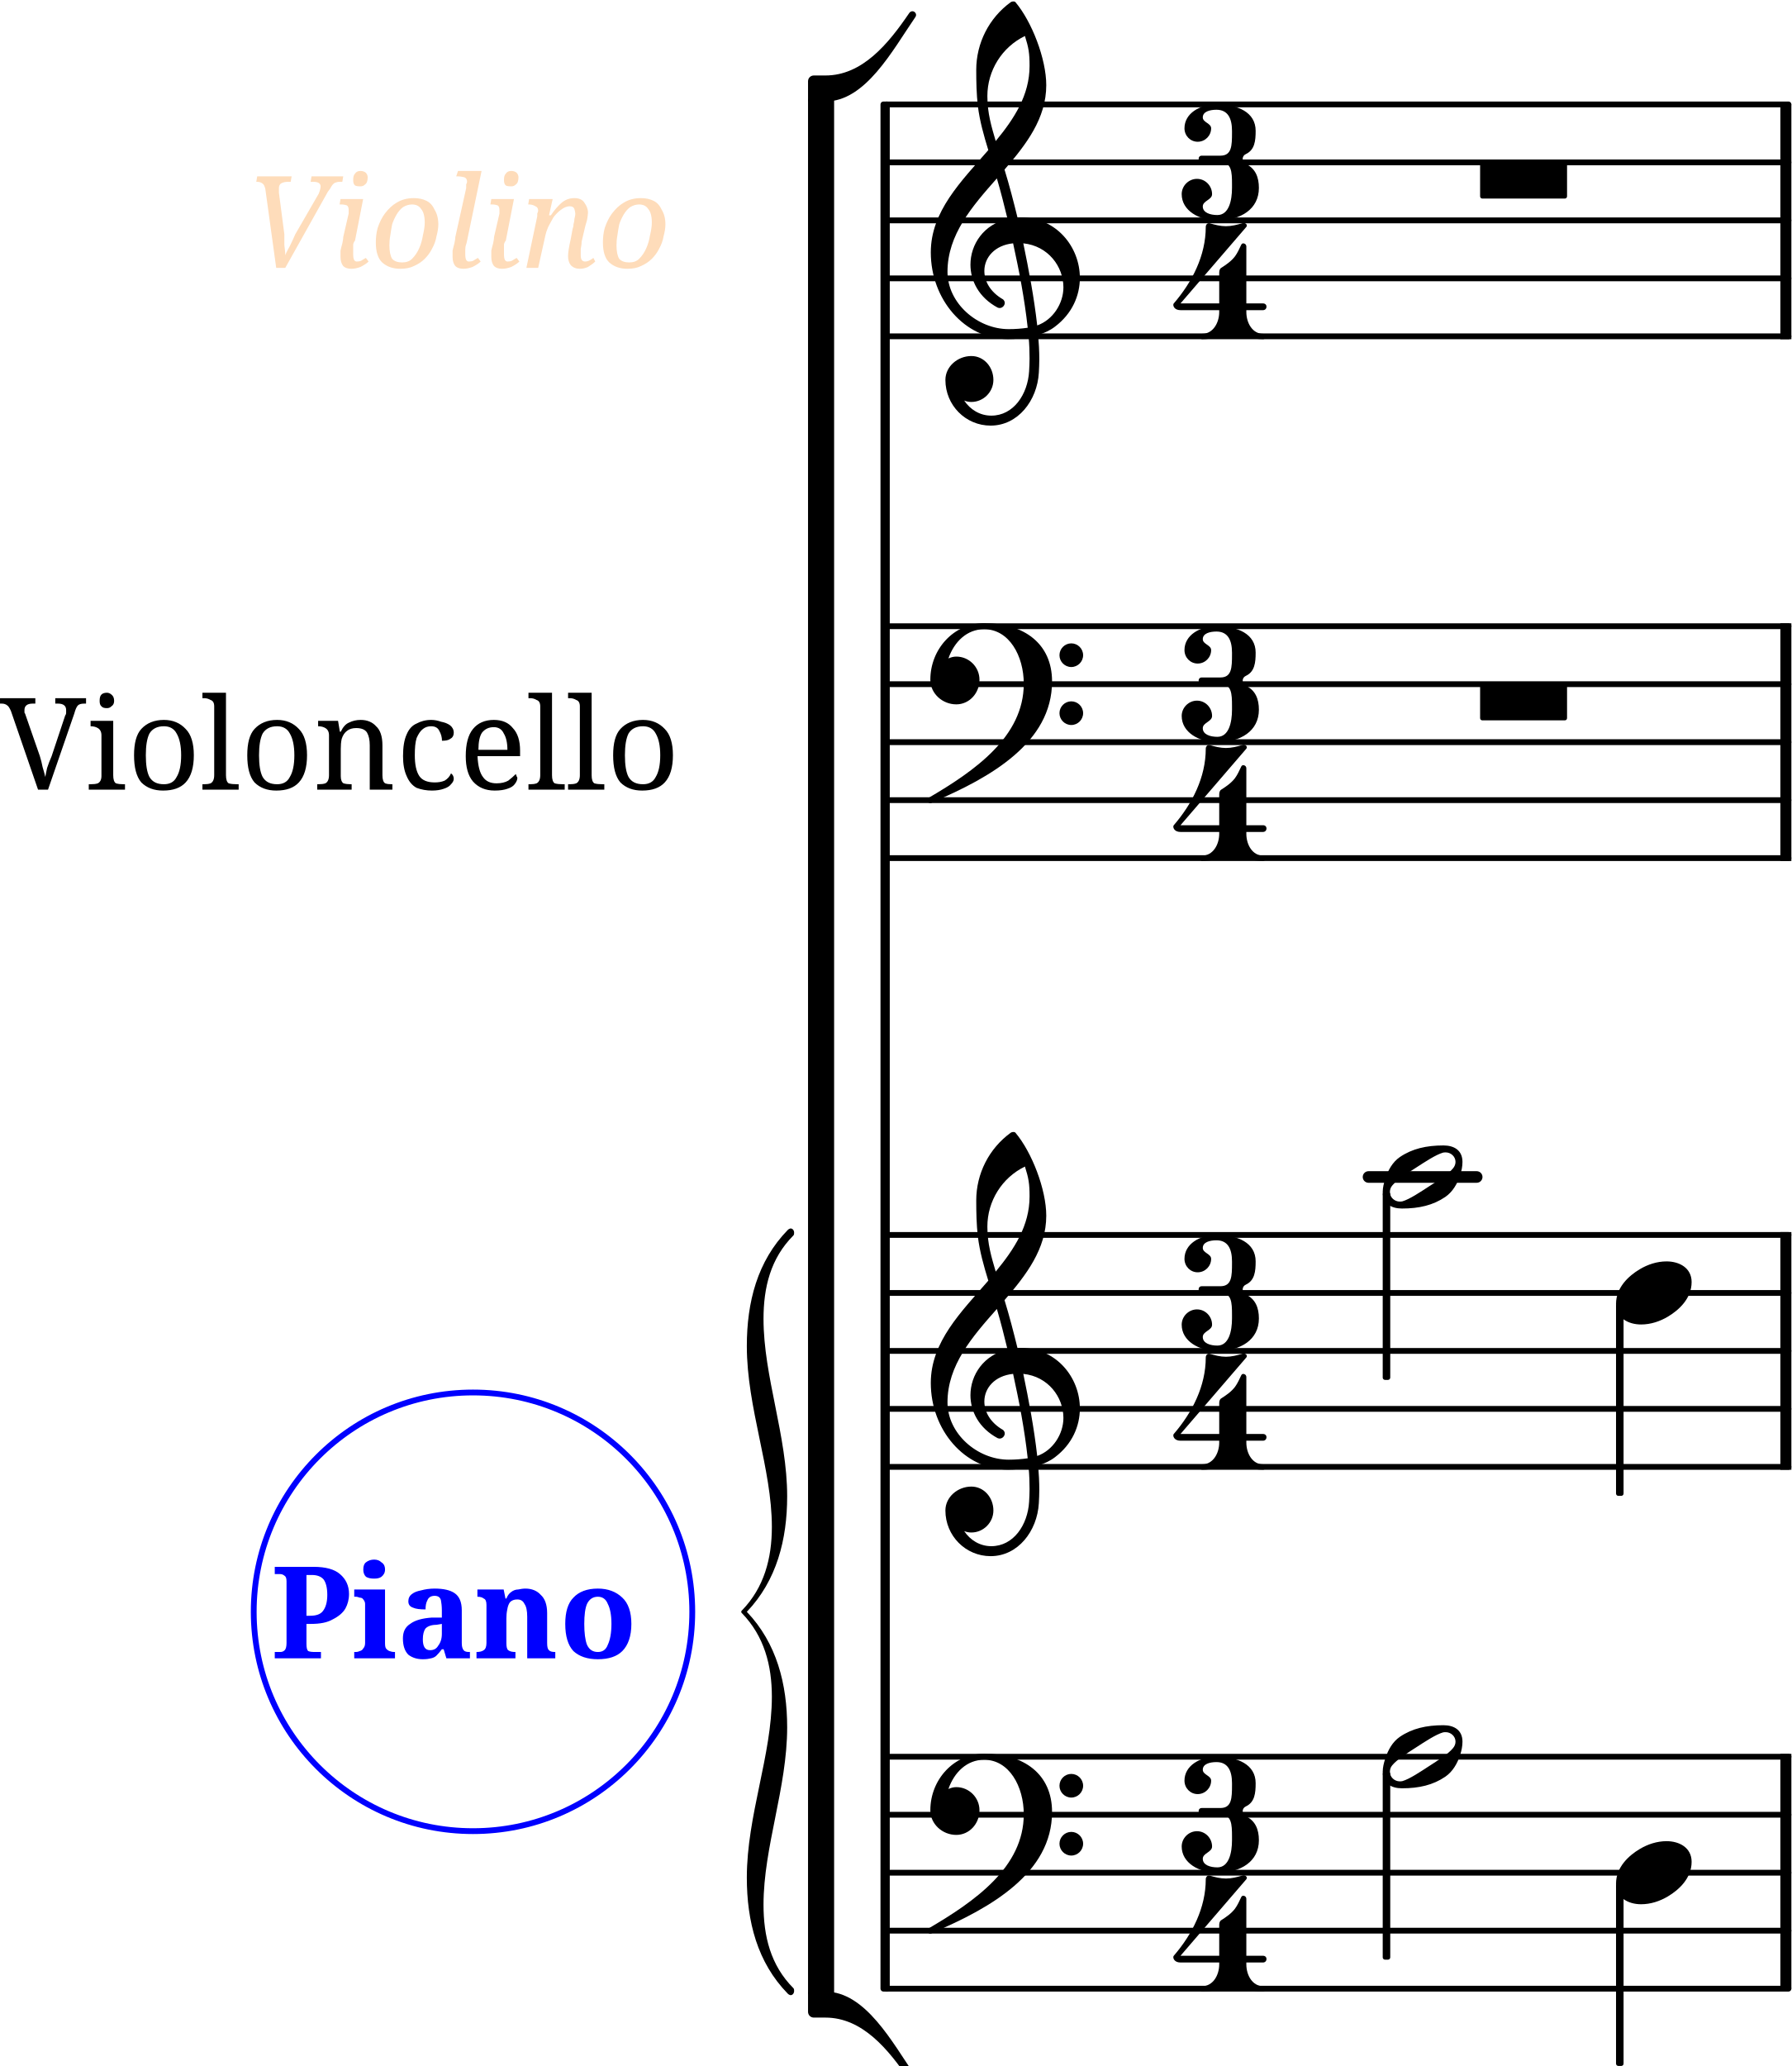
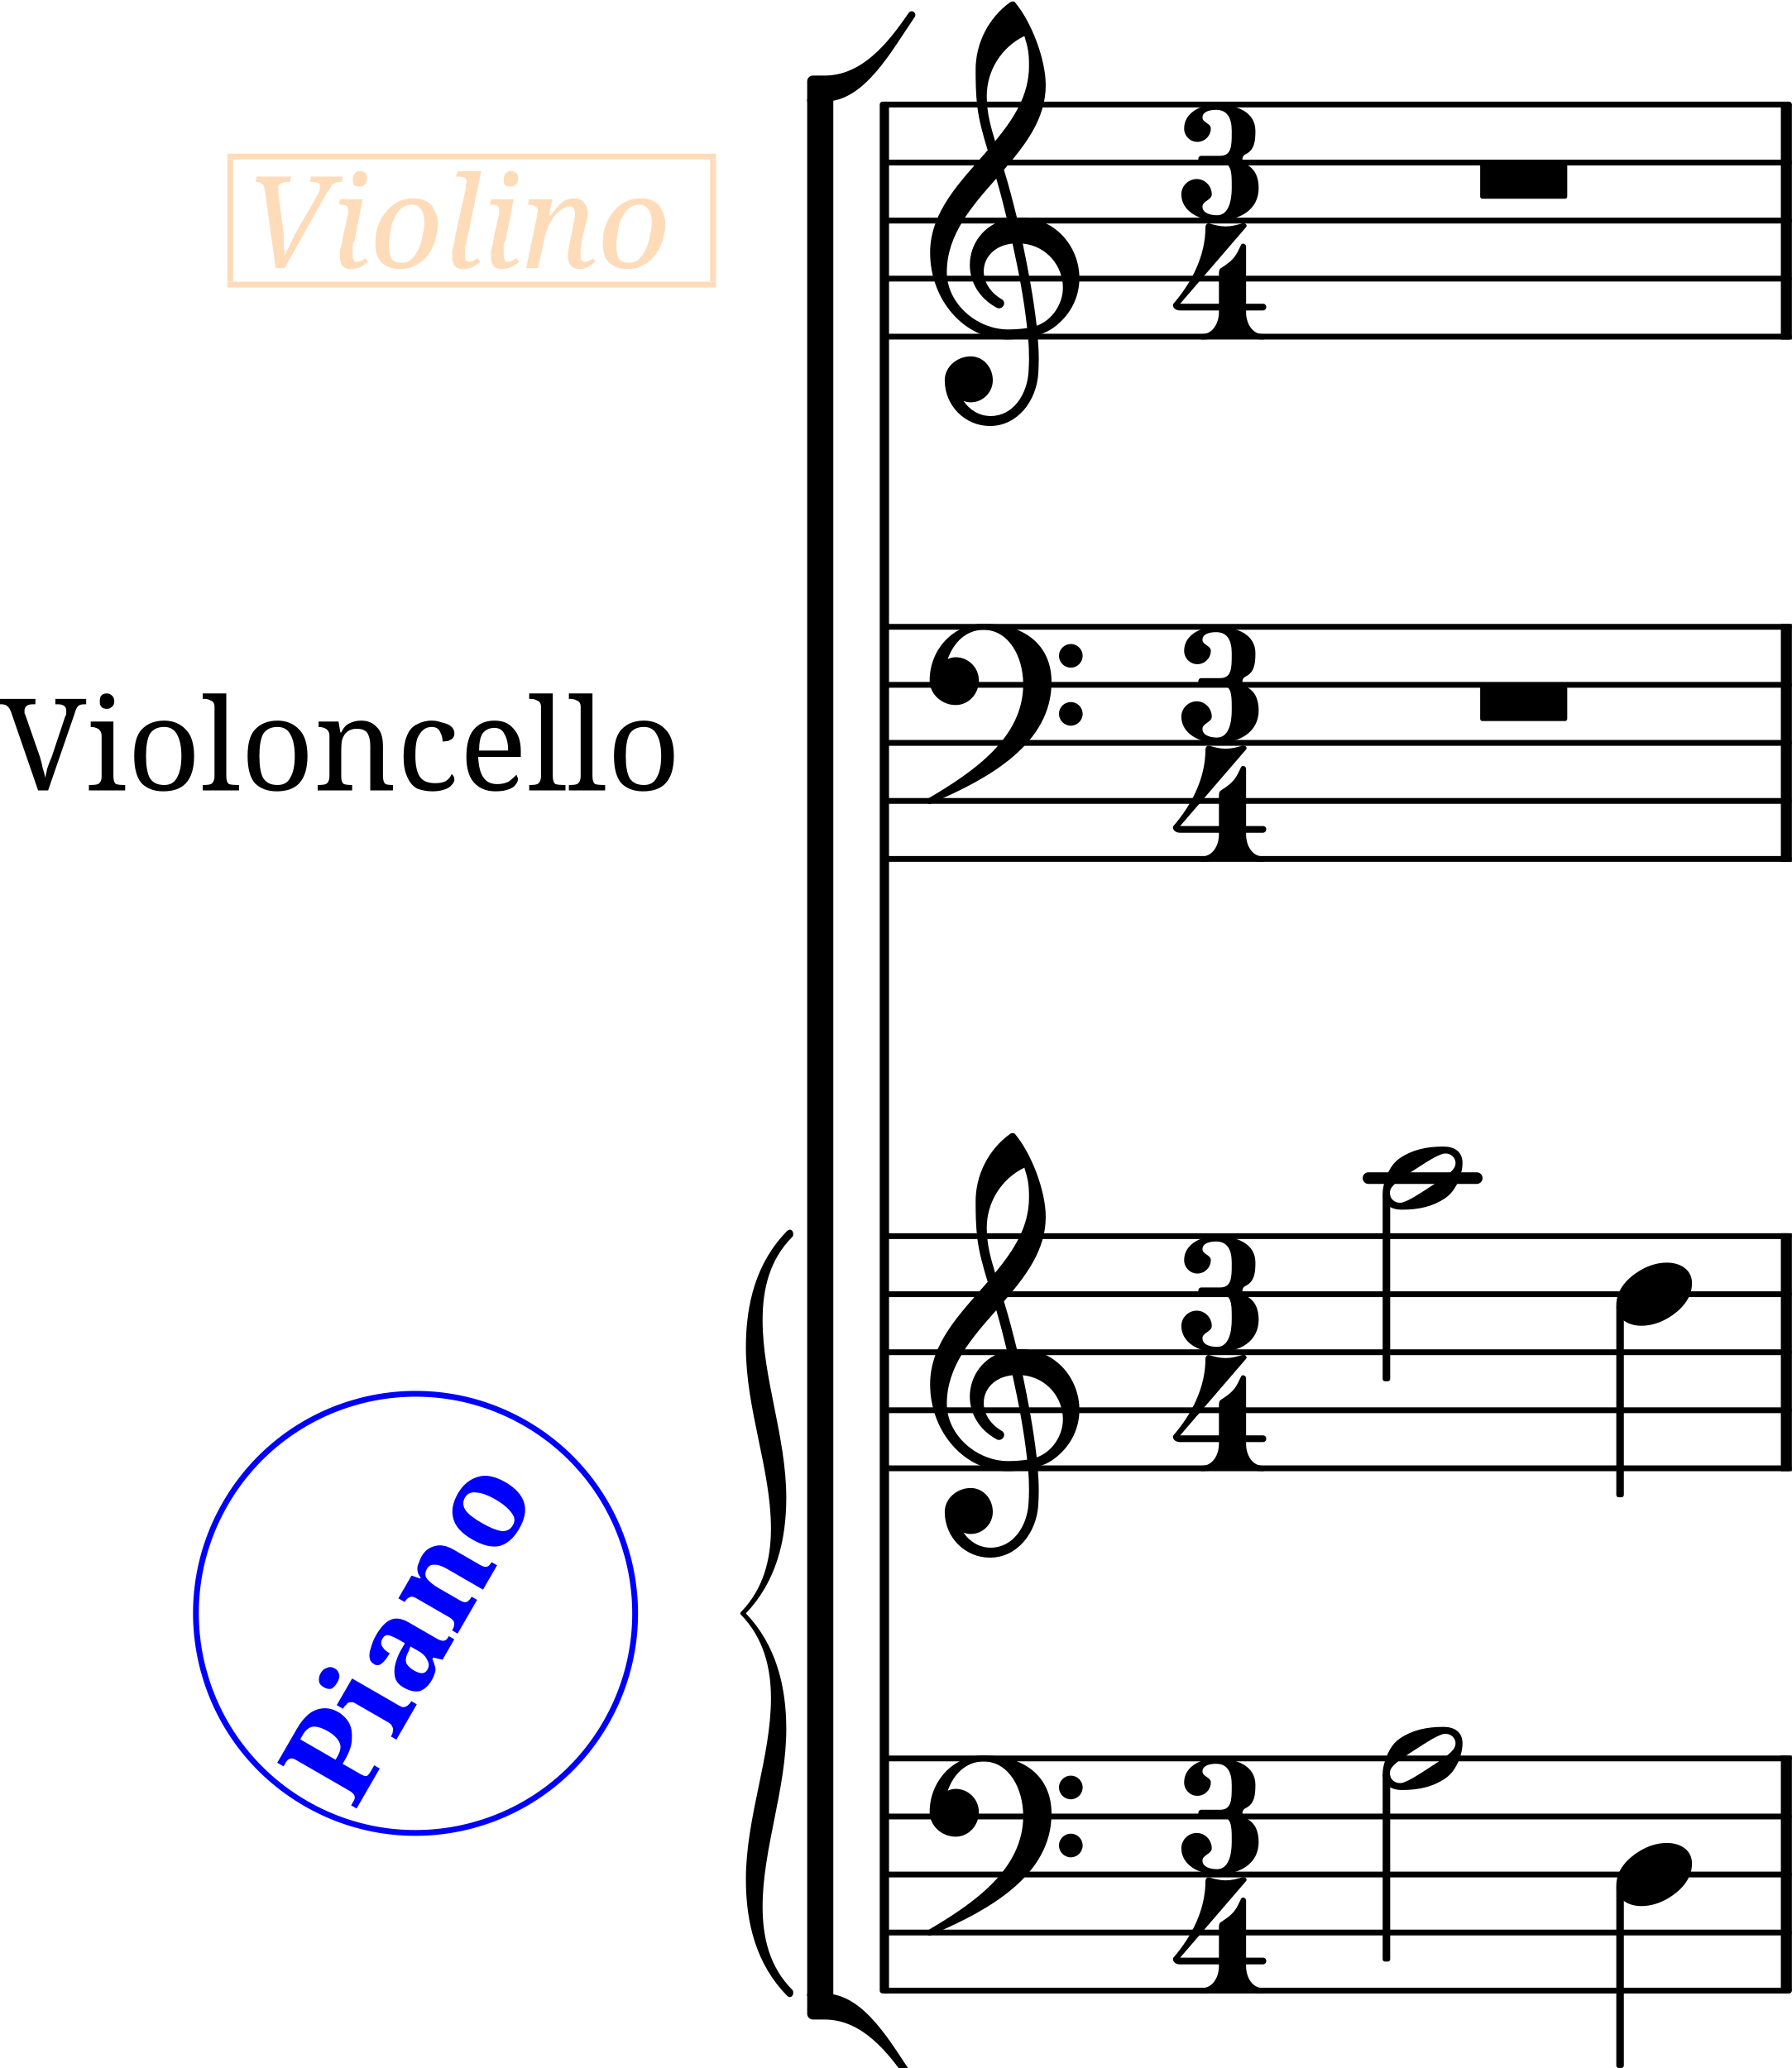
- <svg xmlns="http://www.w3.org/2000/svg" version="1.2" width="54.31mm" height="62.62mm" viewBox="-6.715 -0.024 30.906 35.633">
+ <svg xmlns="http://www.w3.org/2000/svg" version="1.2" width="54.25mm" height="62.62mm" viewBox="-6.681 -0.024 30.872 35.633">
  <style text="style/css">

tspan { white-space: pre; }

</style>
+   <rect transform="translate(24.0011, 23.276)" x="0" y="-2.05" width="0.19" height="4.1" ry="0" fill="currentColor" />
+   <rect transform="translate(24.0011, 12.776)" x="0" y="-2.05" width="0.19" height="4.1" ry="0" fill="currentColor" />
+   <rect transform="translate(24.0011, 32.276)" x="0" y="-2.05" width="0.19" height="4.05" ry="0" fill="currentColor" />
  <rect transform="translate(24.0011, 3.776)" x="0" y="-2" width="0.19" height="4.05" ry="0" fill="currentColor" />
-   <rect transform="translate(24.0011, 12.776)" x="0" y="-2.05" width="0.19" height="4.1" ry="0" fill="currentColor" />
-   <rect transform="translate(24.0011, 23.276)" x="0" y="-2.05" width="0.19" height="4.1" ry="0" fill="currentColor" />
-   <rect transform="translate(24.0011, 32.276)" x="0" y="-2.05" width="0.19" height="4.05" ry="0" fill="currentColor" />
  <line transform="translate(8.5358, 34.276)" stroke-linejoin="round" stroke-linecap="round" stroke-width="0.1" stroke="currentColor" x1="0.05" y1="-0" x2="15.605" y2="-0" />
  <line transform="translate(8.5358, 33.276)" stroke-linejoin="round" stroke-linecap="round" stroke-width="0.1" stroke="currentColor" x1="0.05" y1="-0" x2="15.605" y2="-0" />
  <line transform="translate(8.5358, 32.276)" stroke-linejoin="round" stroke-linecap="round" stroke-width="0.1" stroke="currentColor" x1="0.05" y1="-0" x2="15.605" y2="-0" />
  <line transform="translate(8.5358, 31.276)" stroke-linejoin="round" stroke-linecap="round" stroke-width="0.1" stroke="currentColor" x1="0.05" y1="-0" x2="15.605" y2="-0" />
  <line transform="translate(8.5358, 30.276)" stroke-linejoin="round" stroke-linecap="round" stroke-width="0.1" stroke="currentColor" x1="0.05" y1="-0" x2="15.605" y2="-0" />
  <line transform="translate(8.5358, 25.276)" stroke-linejoin="round" stroke-linecap="round" stroke-width="0.1" stroke="currentColor" x1="0.05" y1="-0" x2="15.605" y2="-0" />
  <line transform="translate(8.5358, 24.276)" stroke-linejoin="round" stroke-linecap="round" stroke-width="0.1" stroke="currentColor" x1="0.05" y1="-0" x2="15.605" y2="-0" />
  <line transform="translate(8.5358, 23.276)" stroke-linejoin="round" stroke-linecap="round" stroke-width="0.1" stroke="currentColor" x1="0.05" y1="-0" x2="15.605" y2="-0" />
  <line transform="translate(8.5358, 22.276)" stroke-linejoin="round" stroke-linecap="round" stroke-width="0.1" stroke="currentColor" x1="0.05" y1="-0" x2="15.605" y2="-0" />
  <line transform="translate(8.5358, 21.276)" stroke-linejoin="round" stroke-linecap="round" stroke-width="0.1" stroke="currentColor" x1="0.05" y1="-0" x2="15.605" y2="-0" />
-   <rect transform="translate(0, 20.276)" x="16.796" y="-0.1" width="2.066" height="0.2" ry="0.1" fill="currentColor" />
+   <line transform="translate(8.5358, 14.776)" stroke-linejoin="round" stroke-linecap="round" stroke-width="0.1" stroke="currentColor" x1="0.05" y1="-0" x2="15.605" y2="-0" />
+   <line transform="translate(8.5358, 13.776)" stroke-linejoin="round" stroke-linecap="round" stroke-width="0.1" stroke="currentColor" x1="0.05" y1="-0" x2="15.605" y2="-0" />
+   <line transform="translate(8.5358, 12.776)" stroke-linejoin="round" stroke-linecap="round" stroke-width="0.1" stroke="currentColor" x1="0.05" y1="-0" x2="15.605" y2="-0" />
+   <line transform="translate(8.5358, 11.776)" stroke-linejoin="round" stroke-linecap="round" stroke-width="0.1" stroke="currentColor" x1="0.05" y1="-0" x2="15.605" y2="-0" />
+   <line transform="translate(8.5358, 10.776)" stroke-linejoin="round" stroke-linecap="round" stroke-width="0.1" stroke="currentColor" x1="0.05" y1="-0" x2="15.605" y2="-0" />
  <line transform="translate(8.5358, 5.776)" stroke-linejoin="round" stroke-linecap="round" stroke-width="0.1" stroke="currentColor" x1="0.05" y1="-0" x2="15.605" y2="-0" />
  <line transform="translate(8.5358, 4.776)" stroke-linejoin="round" stroke-linecap="round" stroke-width="0.1" stroke="currentColor" x1="0.05" y1="-0" x2="15.605" y2="-0" />
  <line transform="translate(8.5358, 3.776)" stroke-linejoin="round" stroke-linecap="round" stroke-width="0.1" stroke="currentColor" x1="0.05" y1="-0" x2="15.605" y2="-0" />
  <line transform="translate(8.5358, 2.776)" stroke-linejoin="round" stroke-linecap="round" stroke-width="0.1" stroke="currentColor" x1="0.05" y1="-0" x2="15.605" y2="-0" />
  <line transform="translate(8.5358, 1.776)" stroke-linejoin="round" stroke-linecap="round" stroke-width="0.1" stroke="currentColor" x1="0.05" y1="-0" x2="15.605" y2="-0" />
-   <line transform="translate(8.5358, 14.776)" stroke-linejoin="round" stroke-linecap="round" stroke-width="0.1" stroke="currentColor" x1="0.05" y1="-0" x2="15.605" y2="-0" />
-   <line transform="translate(8.5358, 13.776)" stroke-linejoin="round" stroke-linecap="round" stroke-width="0.1" stroke="currentColor" x1="0.05" y1="-0" x2="15.605" y2="-0" />
-   <line transform="translate(8.5358, 12.776)" stroke-linejoin="round" stroke-linecap="round" stroke-width="0.1" stroke="currentColor" x1="0.05" y1="-0" x2="15.605" y2="-0" />
-   <line transform="translate(8.5358, 11.776)" stroke-linejoin="round" stroke-linecap="round" stroke-width="0.1" stroke="currentColor" x1="0.05" y1="-0" x2="15.605" y2="-0" />
-   <line transform="translate(8.5358, 10.776)" stroke-linejoin="round" stroke-linecap="round" stroke-width="0.1" stroke="currentColor" x1="0.05" y1="-0" x2="15.605" y2="-0" />
-   <rect transform="translate(21.231, 32.276)" x="-0.065" y="0.186" width="0.13" height="3.147" ry="0.04" fill="currentColor" />
-   <rect transform="translate(21.231, 23.276)" x="-0.065" y="-0.814" width="0.13" height="3.314" ry="0.04" fill="currentColor" />
-   <g class="note">
-     <path transform="translate(21.166, 32.276) scale(0.004, -0.004)" d="M218 136c55 0 108 -28 108 -89c0 -71 -55 -121 -102 -149c-35 -21 -75 -34 -116 -34c-55 0 -108 28 -108 89c0 71 55 121 102 149c35 21 75 34 116 34z" fill="currentColor" />
-   </g>
+   <rect transform="translate(0, 20.276)" x="16.796" y="-0.1" width="2.066" height="0.2" ry="0.1" fill="currentColor" />
  <g class="note">
    <path transform="translate(21.166, 22.276) scale(0.004, -0.004)" d="M218 136c55 0 108 -28 108 -89c0 -71 -55 -121 -102 -149c-35 -21 -75 -34 -116 -34c-55 0 -108 28 -108 89c0 71 55 121 102 149c35 21 75 34 116 34z" fill="currentColor" />
  </g>
  <g class="mRest">
    <path transform="translate(18.8209, 2.776) scale(0.004, -0.004)" d="M365 -156h-355c-6 0 -10 4 -10 10v136c0 6 4 10 10 10h355c6 0 10 -4 10 -10v-136c0 -6 -4 -10 -10 -10z" fill="currentColor" />
  </g>
+   <rect transform="translate(21.231, 32.276)" x="-0.065" y="0.186" width="0.13" height="3.147" ry="0.04" fill="currentColor" />
+   <rect transform="translate(21.231, 23.276)" x="-0.065" y="-0.814" width="0.13" height="3.314" ry="0.04" fill="currentColor" />
+   <g class="note">
+     <path transform="translate(21.166, 32.276) scale(0.004, -0.004)" d="M218 136c55 0 108 -28 108 -89c0 -71 -55 -121 -102 -149c-35 -21 -75 -34 -116 -34c-55 0 -108 28 -108 89c0 71 55 121 102 149c35 21 75 34 116 34z" fill="currentColor" />
+   </g>
  <path transform="translate(6.9258, 27.776) scale(0.004, -0.004)" d="M-15 -498c0 -261 -102 -516 -102 -765c0 -135 30 -261 129 -360c3 -3 3 -9 3 -12c0 -9 -6 -18 -15 -18c-3 0 -9 3 -12 6c-132 135 -177 312 -177 501c0 267 108 528 108 780c0 135 -33 261 -129 360c-3 3 -3 3 -3 6s0 3 3 6c96 99 129 225 129 360 c0 252 -108 513 -108 780c0 189 45 366 177 501c3 3 9 6 12 6c9 0 15 -9 15 -18c0 -3 0 -9 -3 -12c-99 -99 -129 -225 -129 -360c0 -249 102 -504 102 -765c0 -186 -45 -363 -174 -498c129 -135 174 -312 174 -498z" fill="currentColor" />
-   <g class="clef">
-     <path transform="translate(9.3358, 11.776) scale(0.004, -0.004)" d="M557 -125c0 28 23 51 51 51s51 -23 51 -51s-23 -51 -51 -51s-51 23 -51 51zM557 125c0 28 23 51 51 51s51 -23 51 -51s-23 -51 -51 -51s-51 23 -51 51zM232 263c172 0 293 -88 293 -251c0 -263 -263 -414 -516 -521c-3 -3 -6 -4 -9 -4c-7 0 -13 6 -13 13c0 3 1 6 4 9 c202 118 412 265 412 493c0 120 -63 235 -171 235c-74 0 -129 -54 -154 -126c11 5 22 8 34 8c55 0 100 -45 100 -100c0 -58 -44 -106 -100 -106c-60 0 -112 47 -112 106c0 133 102 244 232 244z" fill="currentColor" />
-   </g>
  <g class="meterSig">
    <path transform="translate(13.6724, 3.776) scale(0.004, -0.004)" d="M150 477c-29 0 -59 -8 -59 -33c0 -22 36 -25 36 -47c0 -32 -26 -58 -58 -58s-57 26 -57 58c0 65 67 103 138 103c91 0 169 -33 169 -114c0 -43 -4 -82 -42 -100c-9 -4 -14 -12 -14 -21s5 -18 14 -22c41 -19 56 -57 56 -103c0 -92 -79 -140 -179 -140 c-79 0 -154 42 -154 113c0 36 30 66 66 66s65 -30 65 -66c0 -25 -40 -28 -40 -53c0 -27 32 -37 63 -37c49 0 63 61 63 117v16c0 54 -2 94 -50 94h-80c-10 0 -14 8 -14 15s4 14 14 14h80c49 0 50 43 50 99v8c0 54 -18 91 -67 91z" fill="currentColor" />
    <path transform="translate(13.5358, 5.8246) scale(0.004, -0.004)" d="M204 307c22 14 44 29 60 50c11 15 19 33 27 50c2 4 5 6 9 6c6 0 13 -5 13 -14v-245h72c10 0 15 -7 15 -14s-5 -15 -15 -15h-72v-8c0 -48 27 -94 72 -94c8 0 12 -5 12 -11s-4 -12 -12 -12c-44 0 -87 13 -131 13s-87 -13 -131 -13c-8 0 -12 6 -12 12s4 11 12 11 c45 0 73 46 73 94v8h-167c-23 0 -31 14 -31 23c0 3 1 5 2 6c80 93 138 207 138 330c0 9 6 16 13 16h3c23 -7 47 -13 71 -13s48 6 71 13c2 1 3 1 5 1c11 0 18 -10 12 -17l-284 -330h167v131c0 8 1 17 8 22z" fill="currentColor" />
  </g>
  <g class="clef">
    <path transform="translate(9.3358, 4.776) scale(0.004, -0.004)" d="M376 262c4 0 9 1 13 1c155 0 256 -128 256 -261c0 -76 -33 -154 -107 -210c-22 -17 -47 -28 -73 -36c3 -35 5 -70 5 -105c0 -19 -1 -39 -2 -58c-7 -120 -90 -228 -208 -228c-108 0 -195 88 -195 197c0 58 53 103 112 103c54 0 95 -47 95 -103c0 -52 -43 -95 -95 -95 c-11 0 -21 2 -31 6c26 -39 68 -65 117 -65c96 0 157 92 163 191c1 18 2 37 2 55c0 31 -1 61 -4 92c-29 -5 -58 -8 -89 -8c-188 0 -333 172 -333 374c0 177 131 306 248 441c-19 62 -37 125 -45 190c-6 52 -7 104 -7 156c0 115 55 224 149 292c3 2 7 3 10 3c4 0 7 0 10 -3 c71 -84 133 -245 133 -358c0 -143 -86 -255 -180 -364c21 -68 39 -138 56 -207zM461 -203c68 24 113 95 113 164c0 90 -66 179 -173 190c24 -116 46 -231 60 -354zM74 28c0 -135 129 -247 264 -247c28 0 55 2 82 6c-14 127 -37 245 -63 364c-79 -8 -124 -61 -124 -119 c0 -44 25 -91 81 -123c5 -5 7 -10 7 -15c0 -11 -10 -22 -22 -22c-3 0 -6 1 -9 2c-80 43 -117 115 -117 185c0 88 58 174 160 197c-14 58 -29 117 -46 175c-107 -121 -213 -243 -213 -403zM408 1045c-99 -48 -162 -149 -162 -259c0 -74 18 -133 36 -194 c80 97 146 198 146 324c0 55 -4 79 -20 129z" fill="currentColor" />
  </g>
  <rect transform="translate(8.4758, 18.026)" x="0" y="-16.3" width="0.16" height="32.6" ry="0.05" fill="currentColor" />
  <path transform="translate(7.2258, 1.501) scale(0.004, -0.004)" d="M450 333c9 0 16 -8 16 -16c0 -3 -1 -6 -3 -9c-99 -144 -215 -364 -388 -364h-75v87c0 14 11 25 25 25h50c159 0 271 136 362 270c3 4 8 7 13 7z" fill="currentColor" />
  <path transform="translate(7.2258, 34.551) scale(0.004, -0.004)" d="M466 -317c0 -8 -7 -16 -16 -16c-5 0 -10 3 -13 7c-91 134 -203 270 -362 270h-50c-14 0 -25 11 -25 25v87h75c173 0 289 -220 388 -364c2 -3 3 -6 3 -9z" fill="currentColor" />
  <rect transform="translate(7.2258, 18.026)" x="0" y="-16.345" width="0.45" height="32.69" ry="0" fill="currentColor" />
-   <g class="meterSig">
-     <path transform="translate(13.6724, 12.776) scale(0.004, -0.004)" d="M150 477c-29 0 -59 -8 -59 -33c0 -22 36 -25 36 -47c0 -32 -26 -58 -58 -58s-57 26 -57 58c0 65 67 103 138 103c91 0 169 -33 169 -114c0 -43 -4 -82 -42 -100c-9 -4 -14 -12 -14 -21s5 -18 14 -22c41 -19 56 -57 56 -103c0 -92 -79 -140 -179 -140 c-79 0 -154 42 -154 113c0 36 30 66 66 66s65 -30 65 -66c0 -25 -40 -28 -40 -53c0 -27 32 -37 63 -37c49 0 63 61 63 117v16c0 54 -2 94 -50 94h-80c-10 0 -14 8 -14 15s4 14 14 14h80c49 0 50 43 50 99v8c0 54 -18 91 -67 91z" fill="currentColor" />
-     <path transform="translate(13.5358, 14.8246) scale(0.004, -0.004)" d="M204 307c22 14 44 29 60 50c11 15 19 33 27 50c2 4 5 6 9 6c6 0 13 -5 13 -14v-245h72c10 0 15 -7 15 -14s-5 -15 -15 -15h-72v-8c0 -48 27 -94 72 -94c8 0 12 -5 12 -11s-4 -12 -12 -12c-44 0 -87 13 -131 13s-87 -13 -131 -13c-8 0 -12 6 -12 12s4 11 12 11 c45 0 73 46 73 94v8h-167c-23 0 -31 14 -31 23c0 3 1 5 2 6c80 93 138 207 138 330c0 9 6 16 13 16h3c23 -7 47 -13 71 -13s48 6 71 13c2 1 3 1 5 1c11 0 18 -10 12 -17l-284 -330h167v131c0 8 1 17 8 22z" fill="currentColor" />
+   <g class="clef">
+     <path transform="translate(9.3358, 11.776) scale(0.004, -0.004)" d="M557 -125c0 28 23 51 51 51s51 -23 51 -51s-23 -51 -51 -51s-51 23 -51 51zM557 125c0 28 23 51 51 51s51 -23 51 -51s-23 -51 -51 -51s-51 23 -51 51zM232 263c172 0 293 -88 293 -251c0 -263 -263 -414 -516 -521c-3 -3 -6 -4 -9 -4c-7 0 -13 6 -13 13c0 3 1 6 4 9 c202 118 412 265 412 493c0 120 -63 235 -171 235c-74 0 -129 -54 -154 -126c11 5 22 8 34 8c55 0 100 -45 100 -100c0 -58 -44 -106 -100 -106c-60 0 -112 47 -112 106c0 133 102 244 232 244z" fill="currentColor" />
  </g>
  <g color="rgb(0%, 0%, 100%)">
-     <text transform="translate(-2.0371, 28.5784)" font-family="serif" font-weight="bold" font-size="2.2" text-anchor="start" fill="currentColor">
-       <tspan>Piano</tspan>
-     </text>
-     <circle transform="translate(1.4455, 27.776)" stroke-linejoin="round" stroke-linecap="round" fill="none" stroke="currentColor" stroke-width="0.1" r="3.783" />
+     <g transform="rotate(-60, 0.478, 27.776)">
+       <text transform="translate(-3.0046, 28.5784)" font-family="serif" font-weight="bold" font-size="2.2" text-anchor="start" fill="currentColor">
+         <tspan>Piano</tspan>
+       </text>
+       <circle transform="translate(0.478, 27.776)" stroke-linejoin="round" stroke-linecap="round" fill="none" stroke="currentColor" stroke-width="0.1" r="3.783" />
+     </g>
  </g>
-   <text transform="translate(-6.7147, 13.5954)" font-family="serif" font-size="2.2" text-anchor="start" fill="currentColor">
+   <text transform="translate(-6.6806, 13.5954)" font-family="serif" font-size="2.2" text-anchor="start" fill="currentColor">
    <tspan>Violoncello</tspan>
  </text>
  <g class="mRest">
    <path transform="translate(18.8209, 11.776) scale(0.004, -0.004)" d="M365 -156h-355c-6 0 -10 4 -10 10v136c0 6 4 10 10 10h355c6 0 10 -4 10 -10v-136c0 -6 -4 -10 -10 -10z" fill="currentColor" />
  </g>
  <g color="rgb(99.608%, 86.275%, 72.941%)">
-     <text transform="translate(-2.4809, 4.5954)" font-family="serif" font-style="italic" font-size="2.2" text-anchor="start" fill="currentColor">
+     <rect transform="translate(-2.4639, 4.9296)" x="-0.3" y="-0.1" width="8.419" height="0.1" ry="0" fill="currentColor" />
+     <rect transform="translate(-2.4639, 2.7224)" x="-0.3" y="-0.1" width="8.419" height="0.1" ry="0" fill="currentColor" />
+     <rect transform="translate(-2.7639, 4.5954)" x="0" y="-1.873" width="0.1" height="2.107" ry="0" fill="currentColor" />
+     <rect transform="translate(5.555, 4.5954)" x="0" y="-1.873" width="0.1" height="2.107" ry="0" fill="currentColor" />
+     <text transform="translate(-2.4639, 4.5954)" font-family="serif" font-style="italic" font-size="2.2" text-anchor="start" fill="currentColor">
      <tspan>Violino</tspan>
    </text>
  </g>
-   <rect transform="translate(17.2056, 23.276)" x="-0.065" y="-2.741" width="0.13" height="3.241" ry="0.04" fill="currentColor" />
-   <rect transform="translate(17.2056, 32.276)" x="-0.065" y="-1.741" width="0.13" height="3.241" ry="0.04" fill="currentColor" />
  <g class="note">
    <path transform="translate(17.1406, 20.276) scale(0.004, -0.004)" d="M314 65c0 24 -21 41 -42 41c-4 0 -8 0 -12 -1c-31 -9 -78 -40 -115 -64s-84 -53 -104 -78c-7 -8 -10 -18 -10 -28c0 -24 21 -41 42 -41c4 0 8 0 12 1c31 9 77 40 114 64s84 53 104 78c7 8 11 18 11 28zM262 136c46 0 82 -21 82 -71c0 -19 -4 -39 -10 -57 c-12 -37 -32 -72 -64 -94c-53 -36 -113 -50 -187 -50c-46 0 -83 21 -83 71c0 19 5 39 11 57c12 37 31 72 63 94c53 36 114 50 188 50z" fill="currentColor" />
  </g>
+   <rect transform="translate(17.2056, 32.276)" x="-0.065" y="-1.741" width="0.13" height="3.241" ry="0.04" fill="currentColor" />
+   <rect transform="translate(17.2056, 23.276)" x="-0.065" y="-2.741" width="0.13" height="3.241" ry="0.04" fill="currentColor" />
  <g class="meterSig">
    <path transform="translate(13.6724, 32.276) scale(0.004, -0.004)" d="M150 477c-29 0 -59 -8 -59 -33c0 -22 36 -25 36 -47c0 -32 -26 -58 -58 -58s-57 26 -57 58c0 65 67 103 138 103c91 0 169 -33 169 -114c0 -43 -4 -82 -42 -100c-9 -4 -14 -12 -14 -21s5 -18 14 -22c41 -19 56 -57 56 -103c0 -92 -79 -140 -179 -140 c-79 0 -154 42 -154 113c0 36 30 66 66 66s65 -30 65 -66c0 -25 -40 -28 -40 -53c0 -27 32 -37 63 -37c49 0 63 61 63 117v16c0 54 -2 94 -50 94h-80c-10 0 -14 8 -14 15s4 14 14 14h80c49 0 50 43 50 99v8c0 54 -18 91 -67 91z" fill="currentColor" />
    <path transform="translate(13.5358, 34.3246) scale(0.004, -0.004)" d="M204 307c22 14 44 29 60 50c11 15 19 33 27 50c2 4 5 6 9 6c6 0 13 -5 13 -14v-245h72c10 0 15 -7 15 -14s-5 -15 -15 -15h-72v-8c0 -48 27 -94 72 -94c8 0 12 -5 12 -11s-4 -12 -12 -12c-44 0 -87 13 -131 13s-87 -13 -131 -13c-8 0 -12 6 -12 12s4 11 12 11 c45 0 73 46 73 94v8h-167c-23 0 -31 14 -31 23c0 3 1 5 2 6c80 93 138 207 138 330c0 9 6 16 13 16h3c23 -7 47 -13 71 -13s48 6 71 13c2 1 3 1 5 1c11 0 18 -10 12 -17l-284 -330h167v131c0 8 1 17 8 22z" fill="currentColor" />
  </g>
  <g class="clef">
    <path transform="translate(9.3358, 31.276) scale(0.004, -0.004)" d="M557 -125c0 28 23 51 51 51s51 -23 51 -51s-23 -51 -51 -51s-51 23 -51 51zM557 125c0 28 23 51 51 51s51 -23 51 -51s-23 -51 -51 -51s-51 23 -51 51zM232 263c172 0 293 -88 293 -251c0 -263 -263 -414 -516 -521c-3 -3 -6 -4 -9 -4c-7 0 -13 6 -13 13c0 3 1 6 4 9 c202 118 412 265 412 493c0 120 -63 235 -171 235c-74 0 -129 -54 -154 -126c11 5 22 8 34 8c55 0 100 -45 100 -100c0 -58 -44 -106 -100 -106c-60 0 -112 47 -112 106c0 133 102 244 232 244z" fill="currentColor" />
  </g>
  <g class="note">
    <path transform="translate(17.1406, 30.276) scale(0.004, -0.004)" d="M314 65c0 24 -21 41 -42 41c-4 0 -8 0 -12 -1c-31 -9 -78 -40 -115 -64s-84 -53 -104 -78c-7 -8 -10 -18 -10 -28c0 -24 21 -41 42 -41c4 0 8 0 12 1c31 9 77 40 114 64s84 53 104 78c7 8 11 18 11 28zM262 136c46 0 82 -21 82 -71c0 -19 -4 -39 -10 -57 c-12 -37 -32 -72 -64 -94c-53 -36 -113 -50 -187 -50c-46 0 -83 21 -83 71c0 19 5 39 11 57c12 37 31 72 63 94c53 36 114 50 188 50z" fill="currentColor" />
  </g>
  <g class="meterSig">
    <path transform="translate(13.6724, 23.276) scale(0.004, -0.004)" d="M150 477c-29 0 -59 -8 -59 -33c0 -22 36 -25 36 -47c0 -32 -26 -58 -58 -58s-57 26 -57 58c0 65 67 103 138 103c91 0 169 -33 169 -114c0 -43 -4 -82 -42 -100c-9 -4 -14 -12 -14 -21s5 -18 14 -22c41 -19 56 -57 56 -103c0 -92 -79 -140 -179 -140 c-79 0 -154 42 -154 113c0 36 30 66 66 66s65 -30 65 -66c0 -25 -40 -28 -40 -53c0 -27 32 -37 63 -37c49 0 63 61 63 117v16c0 54 -2 94 -50 94h-80c-10 0 -14 8 -14 15s4 14 14 14h80c49 0 50 43 50 99v8c0 54 -18 91 -67 91z" fill="currentColor" />
    <path transform="translate(13.5358, 25.3246) scale(0.004, -0.004)" d="M204 307c22 14 44 29 60 50c11 15 19 33 27 50c2 4 5 6 9 6c6 0 13 -5 13 -14v-245h72c10 0 15 -7 15 -14s-5 -15 -15 -15h-72v-8c0 -48 27 -94 72 -94c8 0 12 -5 12 -11s-4 -12 -12 -12c-44 0 -87 13 -131 13s-87 -13 -131 -13c-8 0 -12 6 -12 12s4 11 12 11 c45 0 73 46 73 94v8h-167c-23 0 -31 14 -31 23c0 3 1 5 2 6c80 93 138 207 138 330c0 9 6 16 13 16h3c23 -7 47 -13 71 -13s48 6 71 13c2 1 3 1 5 1c11 0 18 -10 12 -17l-284 -330h167v131c0 8 1 17 8 22z" fill="currentColor" />
  </g>
  <g class="clef">
    <path transform="translate(9.3358, 24.276) scale(0.004, -0.004)" d="M376 262c4 0 9 1 13 1c155 0 256 -128 256 -261c0 -76 -33 -154 -107 -210c-22 -17 -47 -28 -73 -36c3 -35 5 -70 5 -105c0 -19 -1 -39 -2 -58c-7 -120 -90 -228 -208 -228c-108 0 -195 88 -195 197c0 58 53 103 112 103c54 0 95 -47 95 -103c0 -52 -43 -95 -95 -95 c-11 0 -21 2 -31 6c26 -39 68 -65 117 -65c96 0 157 92 163 191c1 18 2 37 2 55c0 31 -1 61 -4 92c-29 -5 -58 -8 -89 -8c-188 0 -333 172 -333 374c0 177 131 306 248 441c-19 62 -37 125 -45 190c-6 52 -7 104 -7 156c0 115 55 224 149 292c3 2 7 3 10 3c4 0 7 0 10 -3 c71 -84 133 -245 133 -358c0 -143 -86 -255 -180 -364c21 -68 39 -138 56 -207zM461 -203c68 24 113 95 113 164c0 90 -66 179 -173 190c24 -116 46 -231 60 -354zM74 28c0 -135 129 -247 264 -247c28 0 55 2 82 6c-14 127 -37 245 -63 364c-79 -8 -124 -61 -124 -119 c0 -44 25 -91 81 -123c5 -5 7 -10 7 -15c0 -11 -10 -22 -22 -22c-3 0 -6 1 -9 2c-80 43 -117 115 -117 185c0 88 58 174 160 197c-14 58 -29 117 -46 175c-107 -121 -213 -243 -213 -403zM408 1045c-99 -48 -162 -149 -162 -259c0 -74 18 -133 36 -194 c80 97 146 198 146 324c0 55 -4 79 -20 129z" fill="currentColor" />
  </g>
+   <g class="meterSig">
+     <path transform="translate(13.6724, 12.776) scale(0.004, -0.004)" d="M150 477c-29 0 -59 -8 -59 -33c0 -22 36 -25 36 -47c0 -32 -26 -58 -58 -58s-57 26 -57 58c0 65 67 103 138 103c91 0 169 -33 169 -114c0 -43 -4 -82 -42 -100c-9 -4 -14 -12 -14 -21s5 -18 14 -22c41 -19 56 -57 56 -103c0 -92 -79 -140 -179 -140 c-79 0 -154 42 -154 113c0 36 30 66 66 66s65 -30 65 -66c0 -25 -40 -28 -40 -53c0 -27 32 -37 63 -37c49 0 63 61 63 117v16c0 54 -2 94 -50 94h-80c-10 0 -14 8 -14 15s4 14 14 14h80c49 0 50 43 50 99v8c0 54 -18 91 -67 91z" fill="currentColor" />
+     <path transform="translate(13.5358, 14.8246) scale(0.004, -0.004)" d="M204 307c22 14 44 29 60 50c11 15 19 33 27 50c2 4 5 6 9 6c6 0 13 -5 13 -14v-245h72c10 0 15 -7 15 -14s-5 -15 -15 -15h-72v-8c0 -48 27 -94 72 -94c8 0 12 -5 12 -11s-4 -12 -12 -12c-44 0 -87 13 -131 13s-87 -13 -131 -13c-8 0 -12 6 -12 12s4 11 12 11 c45 0 73 46 73 94v8h-167c-23 0 -31 14 -31 23c0 3 1 5 2 6c80 93 138 207 138 330c0 9 6 16 13 16h3c23 -7 47 -13 71 -13s48 6 71 13c2 1 3 1 5 1c11 0 18 -10 12 -17l-284 -330h167v131c0 8 1 17 8 22z" fill="currentColor" />
+   </g>
</svg>
